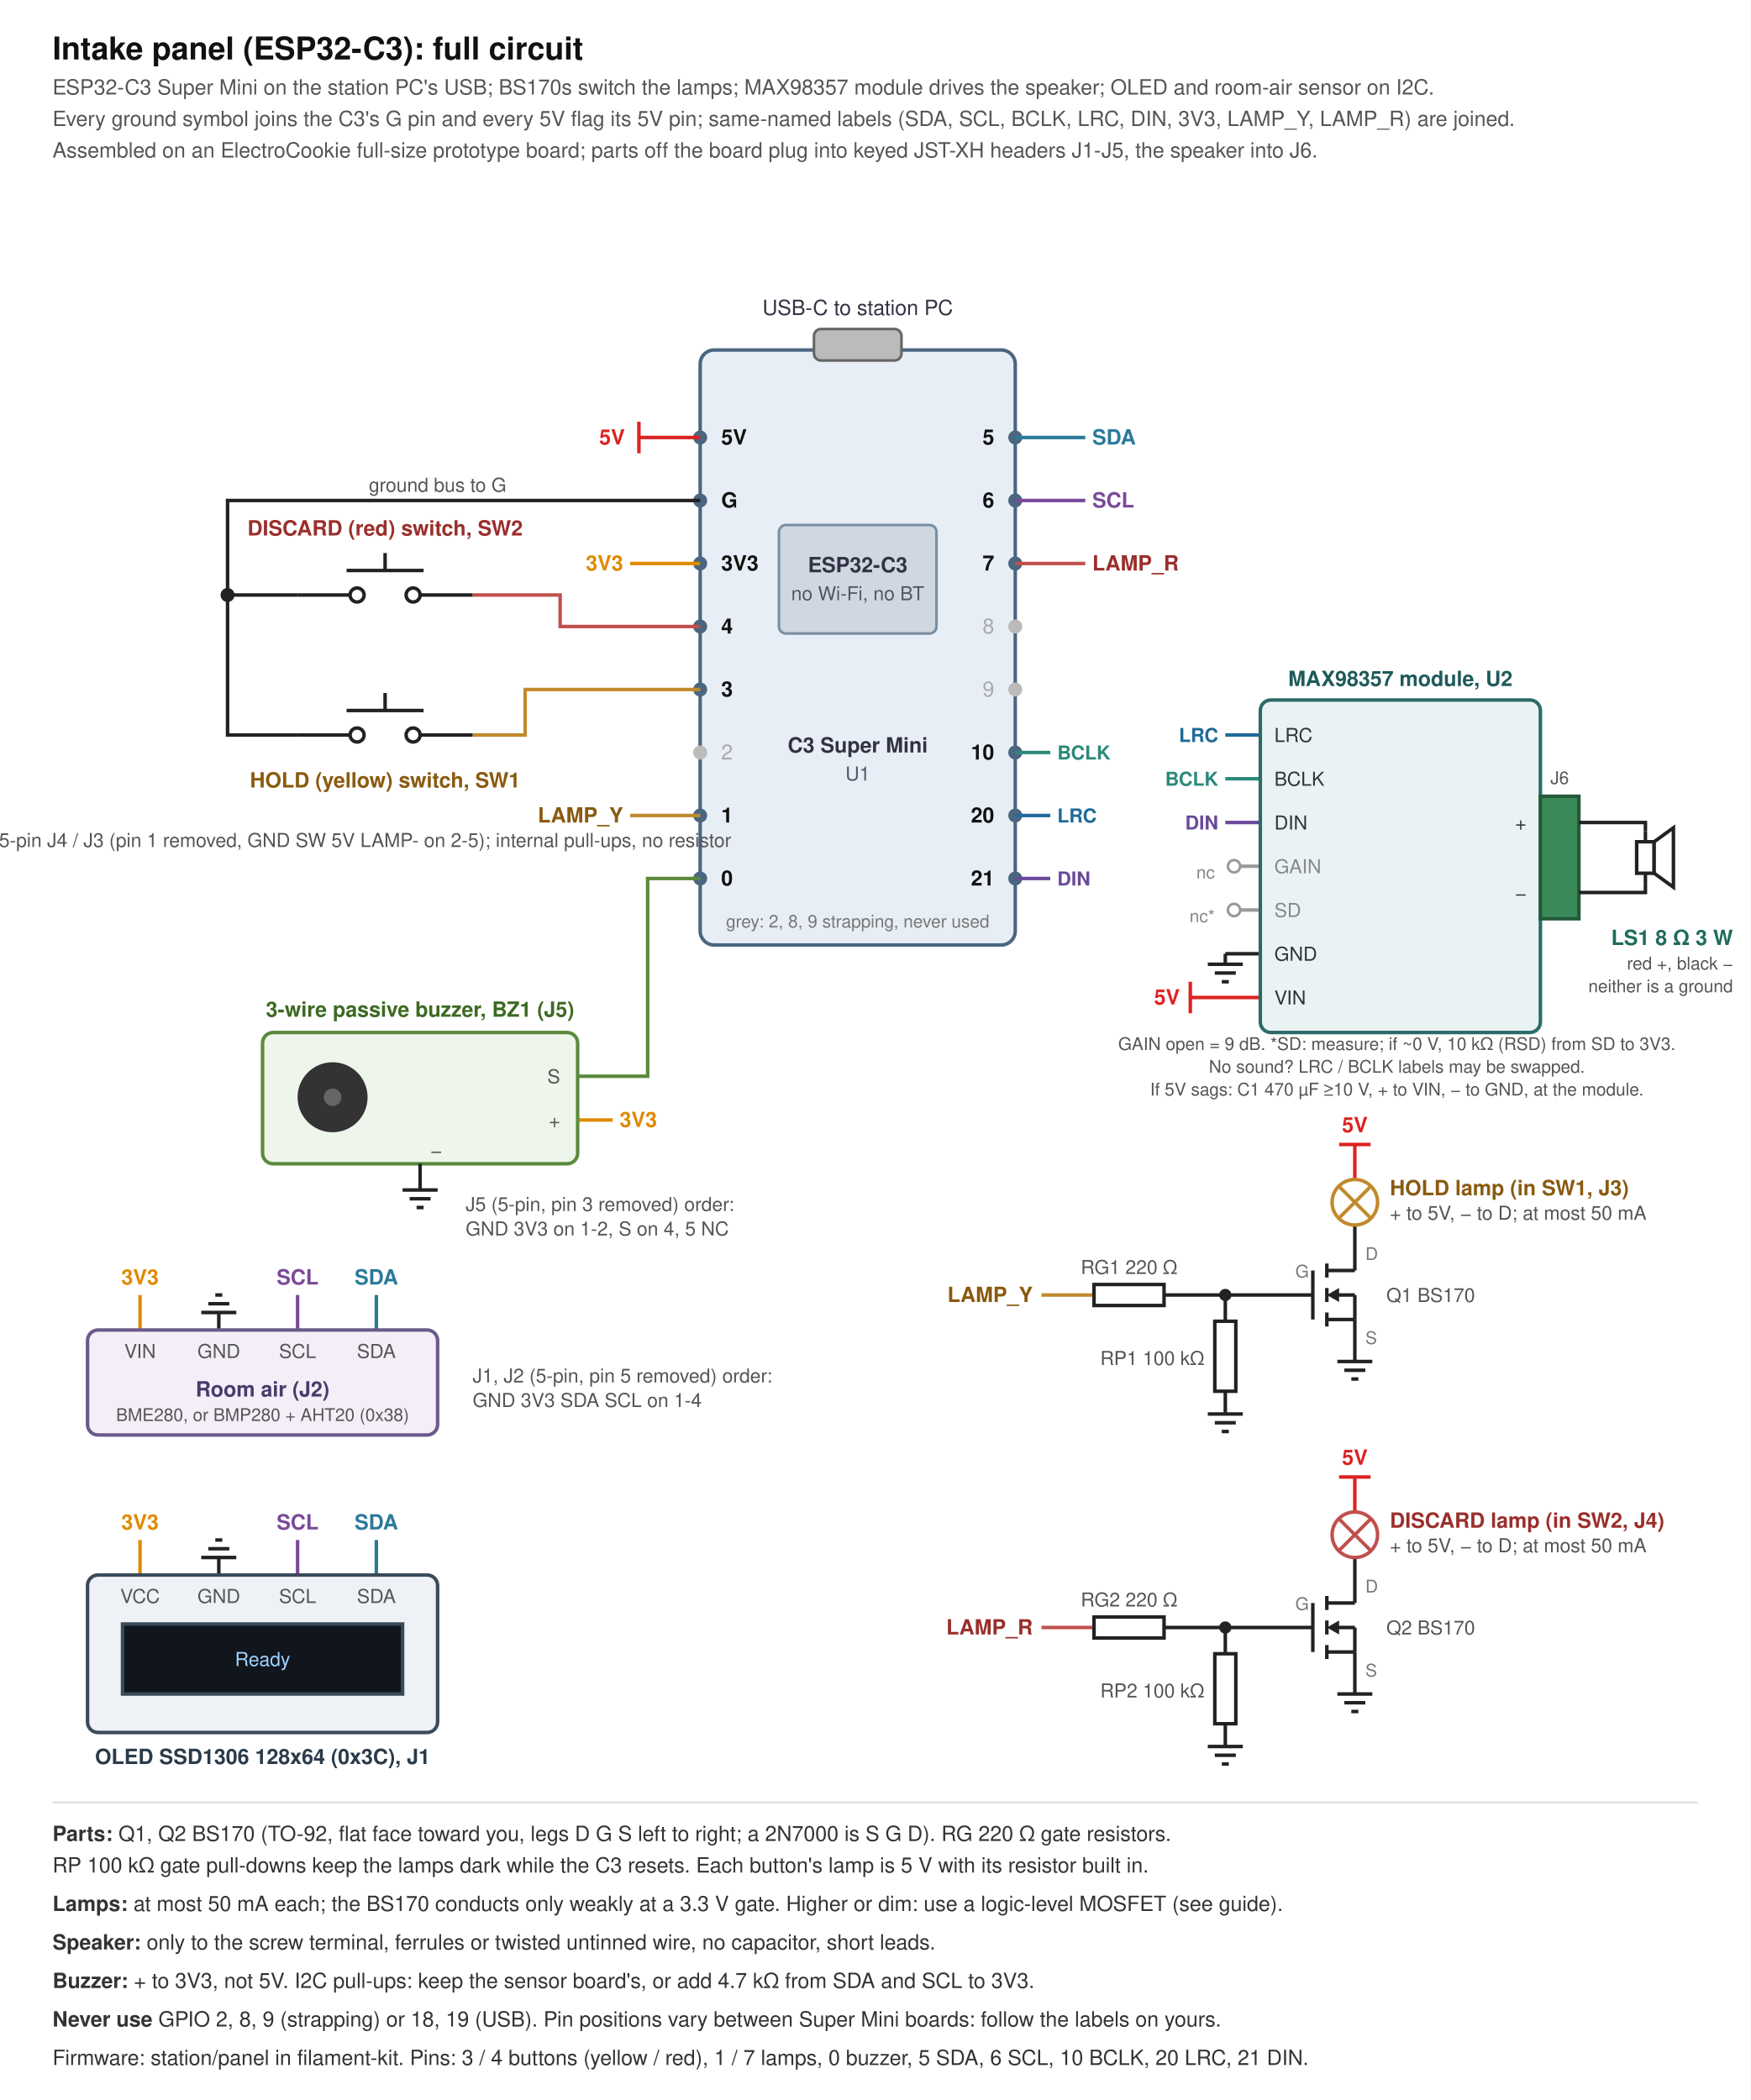
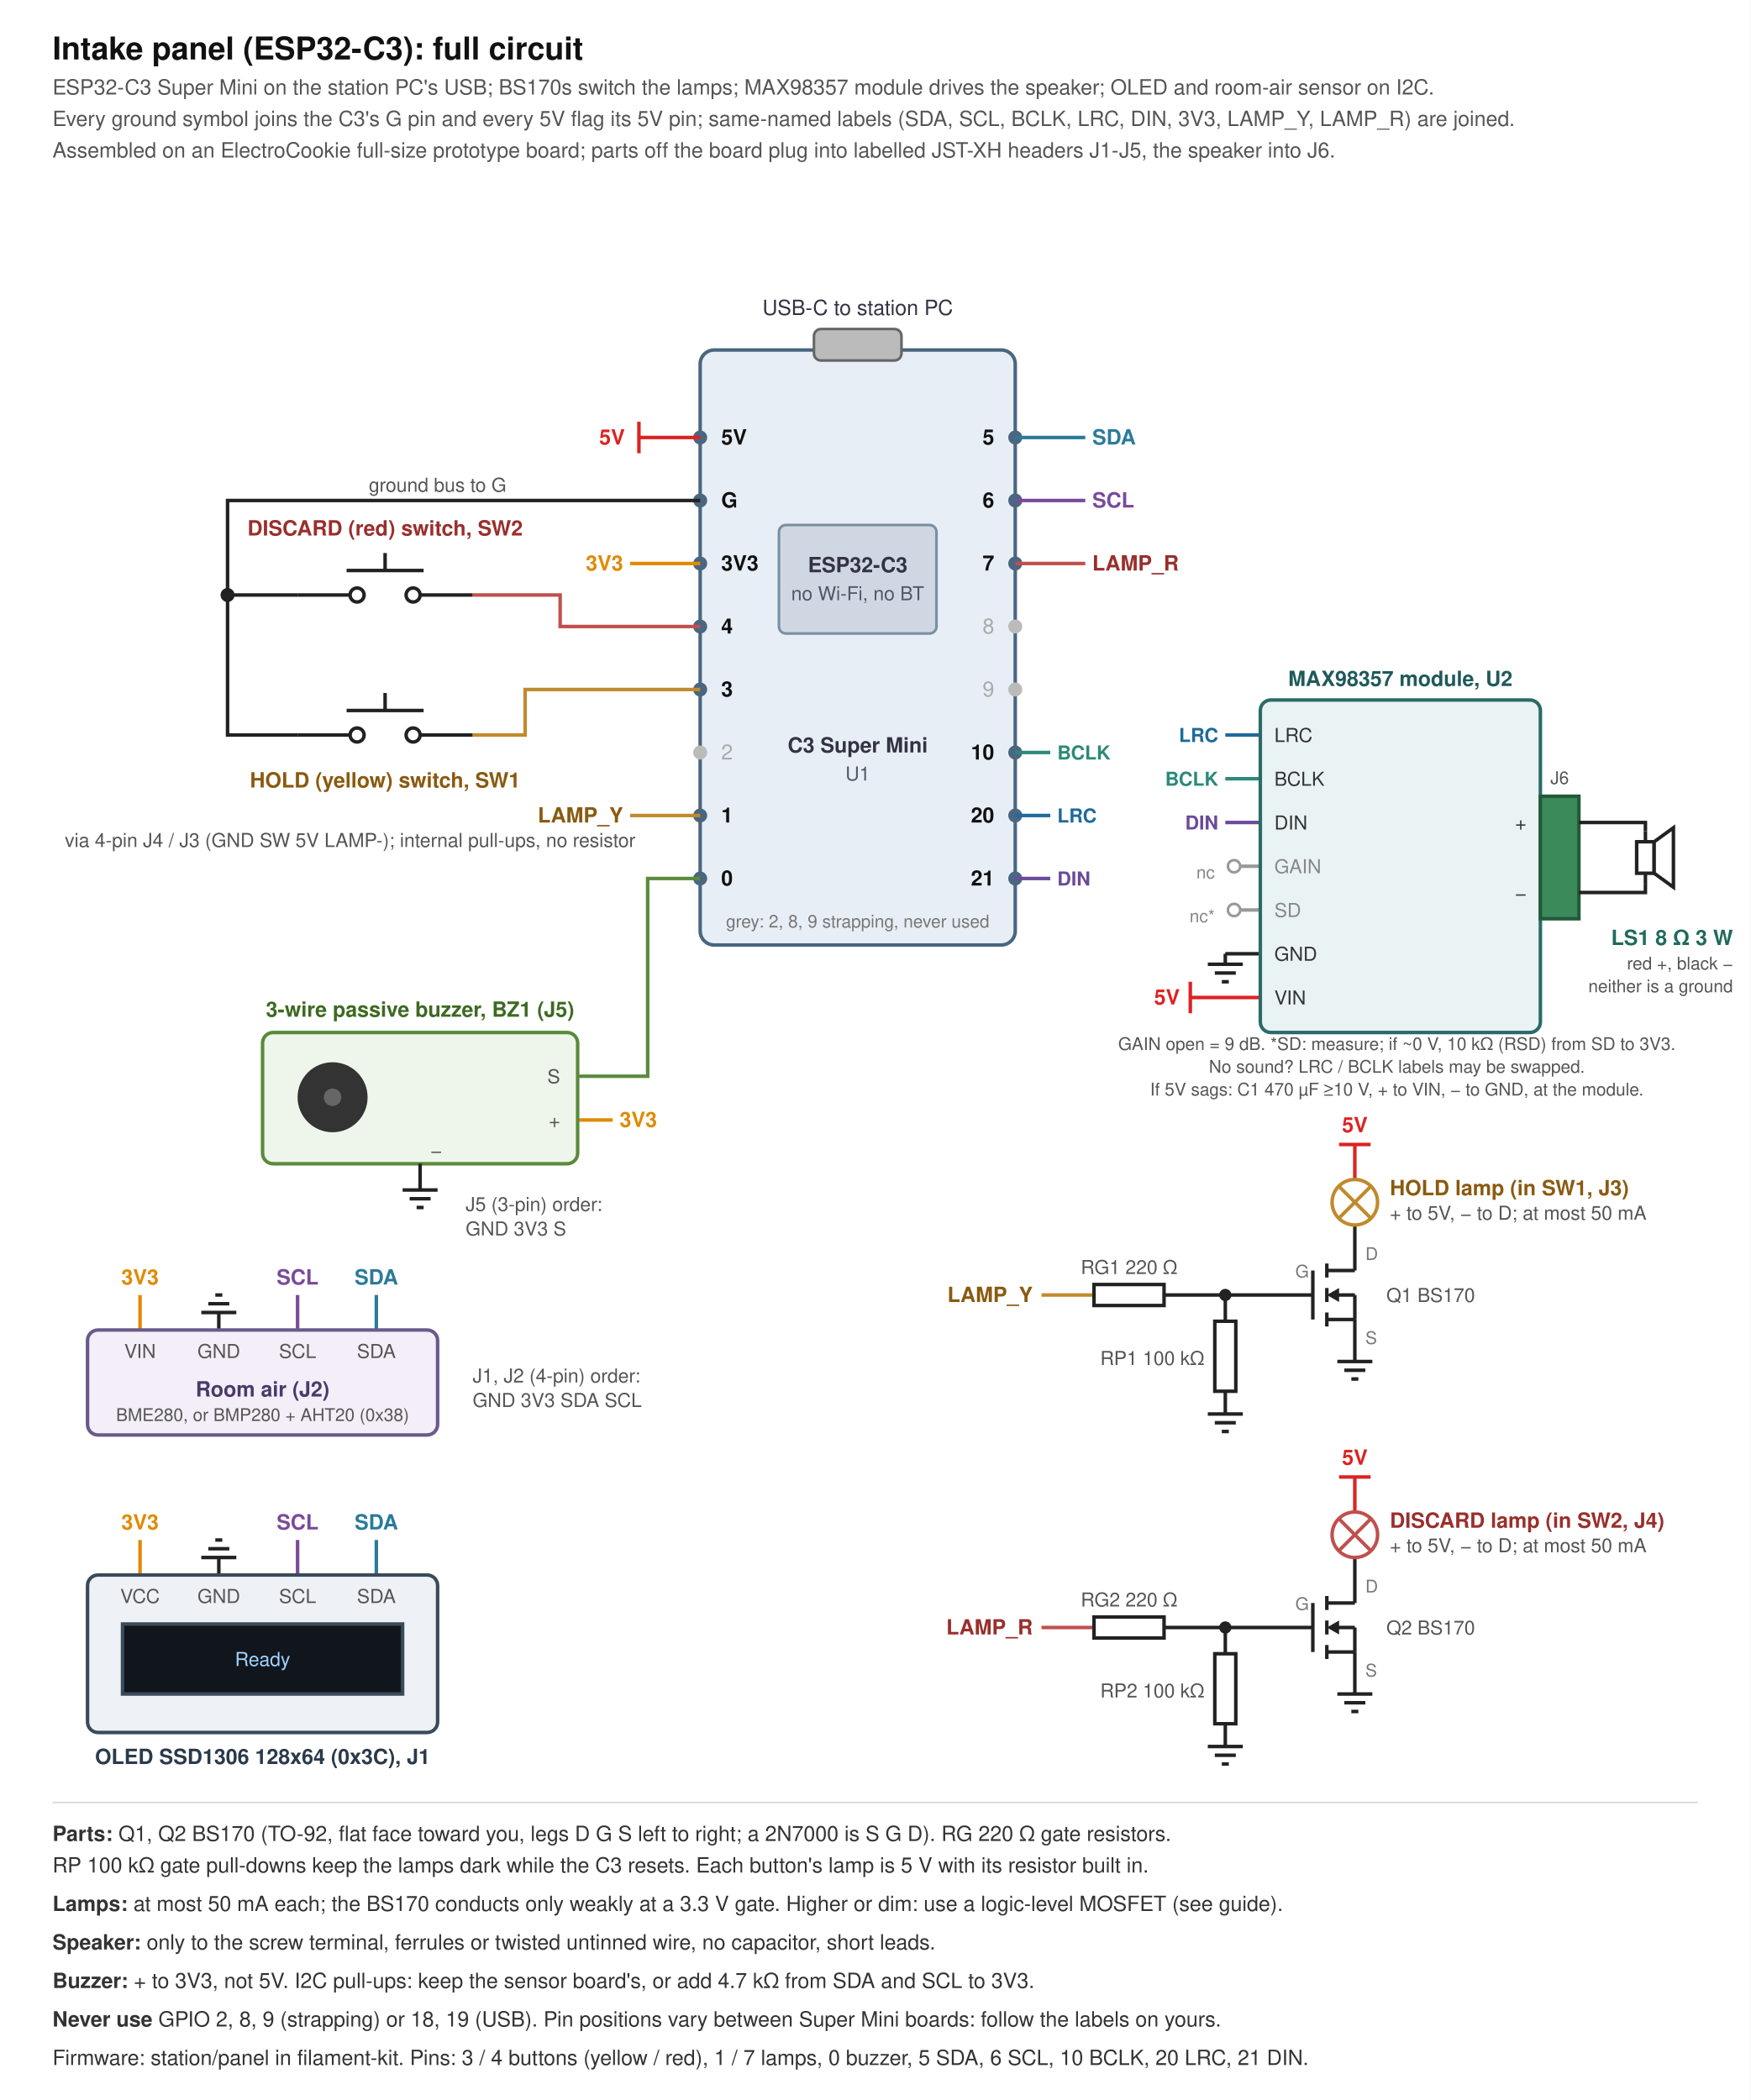
<svg xmlns="http://www.w3.org/2000/svg" viewBox="0 0 1000 1200" font-family="Segoe UI, Helvetica, Arial, sans-serif" font-size="12">
  <rect width="1000" height="1200" fill="#ffffff" />
  <defs>
    <g id="gnd" stroke="#222" stroke-width="2">
      <line x1="-10" y1="0" x2="10" y2="0" />
      <line x1="-6" y1="5" x2="6" y2="5" />
      <line x1="-2" y1="10" x2="2" y2="10" />
    </g>
    <g id="v5" stroke="#d22" stroke-width="2">
      <line x1="-9" y1="0" x2="9" y2="0" />
    </g>
    <g id="nmos" stroke="#222" stroke-width="2" fill="none">
      <line x1="0" y1="-14" x2="0" y2="14" />
      <line x1="8" y1="-18" x2="8" y2="-10" />
      <line x1="8" y1="-4" x2="8" y2="4" />
      <line x1="8" y1="10" x2="8" y2="18" />
      <polyline points="8,-14 24,-14" />
      <polyline points="8,14 24,14" />
      <line x1="24" y1="0" x2="24" y2="14" />
      <line x1="24" y1="0" x2="14" y2="0" />
      <polygon points="8,0 15,-4 15,4" fill="#222" stroke="none" />
    </g>
    <g id="sw" stroke="#222" stroke-width="2" fill="none">
      <line x1="0" y1="0" x2="-30" y2="0" />
      <line x1="-70" y1="0" x2="-100" y2="0" />
      <circle cx="-34" cy="0" r="4" fill="#fff" />
      <circle cx="-66" cy="0" r="4" fill="#fff" />
      <line x1="-72" y1="-14" x2="-28" y2="-14" />
      <line x1="-50" y1="-14" x2="-50" y2="-24" />
    </g>
    <g id="lamp" stroke-width="2">
      <circle cx="0" cy="0" r="13" fill="#fff" />
      <line x1="-9" y1="-9" x2="9" y2="9" />
      <line x1="9" y1="-9" x2="-9" y2="9" />
    </g>
    <g id="spk" stroke="#222" stroke-width="2" fill="#fff">
      <line x1="0" y1="0" x2="0" y2="6" />
      <line x1="0" y1="24" x2="0" y2="30" />
      <rect x="-5" y="6" width="10" height="18" />
      <polygon points="5,6 16,-2 16,32 5,24" />
    </g>
  </defs>
  <text x="30" y="34" font-size="18" font-weight="600" fill="#111">Intake panel (ESP32-C3): full circuit</text>
  <text x="30" y="54" fill="#555">ESP32-C3 Super Mini on the station PC's USB; BS170s switch the lamps; MAX98357 module drives the speaker; OLED and room-air sensor on I2C.</text>
  <text x="30" y="72" fill="#555">Every ground symbol joins the C3's G pin and every 5V flag its 5V pin; same-named labels (SDA, SCL, BCLK, LRC, DIN, 3V3, LAMP_Y, LAMP_R) are joined.</text>
-   <text x="30" y="90" fill="#555">Assembled on an ElectroCookie full-size prototype board; parts off the board plug into keyed JST-XH headers J1-J5, the speaker into J6.</text>
+   <text x="30" y="90" fill="#555">Assembled on an ElectroCookie full-size prototype board; parts off the board plug into labelled JST-XH headers J1-J5, the speaker into J6.</text>
  <rect x="400" y="200" width="180" height="340" rx="8" fill="#e8eef5" stroke="#4a6680" stroke-width="2" />
  <rect x="465" y="188" width="50" height="18" rx="4" fill="#bbb" stroke="#666" stroke-width="1.5" />
  <text x="490" y="180" text-anchor="middle" fill="#334">USB-C to station PC</text>
  <rect x="445" y="300" width="90" height="62" rx="4" fill="#cfd8e2" stroke="#7a8fa3" stroke-width="1.5" />
  <text x="490" y="327" text-anchor="middle" fill="#334" font-weight="600">ESP32-C3</text>
  <text x="490" y="343" text-anchor="middle" fill="#556" font-size="11">no Wi-Fi, no BT</text>
  <text x="490" y="430" text-anchor="middle" fill="#334" font-weight="600">C3 Super Mini</text>
  <text x="490" y="446" text-anchor="middle" fill="#556" font-size="11">U1</text>
  <g font-size="12">
    <text x="412" y="254" font-weight="700" fill="#111">5V</text>
    <text x="412" y="290" font-weight="700" fill="#111">G</text>
    <text x="412" y="326" font-weight="700" fill="#111">3V3</text>
    <text x="412" y="362" font-weight="700" fill="#111">4</text>
    <text x="412" y="398" font-weight="700" fill="#111">3</text>
    <text x="412" y="434" fill="#aaa">2</text>
    <text x="412" y="470" font-weight="700" fill="#111">1</text>
    <text x="412" y="506" font-weight="700" fill="#111">0</text>
    <text x="568" y="254" text-anchor="end" font-weight="700" fill="#111">5</text>
    <text x="568" y="290" text-anchor="end" font-weight="700" fill="#111">6</text>
    <text x="568" y="326" text-anchor="end" font-weight="700" fill="#111">7</text>
    <text x="568" y="362" text-anchor="end" fill="#aaa">8</text>
    <text x="568" y="398" text-anchor="end" fill="#aaa">9</text>
    <text x="568" y="434" text-anchor="end" font-weight="700" fill="#111">10</text>
    <text x="568" y="470" text-anchor="end" font-weight="700" fill="#111">20</text>
    <text x="568" y="506" text-anchor="end" font-weight="700" fill="#111">21</text>
  </g>
  <g fill="#4a6680">
    <circle cx="400" cy="250" r="4" />
    <circle cx="400" cy="286" r="4" />
    <circle cx="400" cy="322" r="4" />
    <circle cx="400" cy="358" r="4" />
    <circle cx="400" cy="394" r="4" />
    <circle cx="400" cy="430" r="4" fill="#bbb" />
    <circle cx="400" cy="466" r="4" />
    <circle cx="400" cy="502" r="4" />
    <circle cx="580" cy="250" r="4" />
    <circle cx="580" cy="286" r="4" />
    <circle cx="580" cy="322" r="4" />
    <circle cx="580" cy="358" r="4" fill="#bbb" />
    <circle cx="580" cy="394" r="4" fill="#bbb" />
    <circle cx="580" cy="430" r="4" />
    <circle cx="580" cy="466" r="4" />
    <circle cx="580" cy="502" r="4" />
  </g>
  <text x="490" y="530" text-anchor="middle" font-size="10" fill="#777">grey: 2, 8, 9 strapping, never used</text>
  <g stroke-width="2" fill="none">
    <line x1="400" y1="250" x2="365" y2="250" stroke="#d22" />
    <line x1="365" y1="241" x2="365" y2="259" stroke="#d22" />
    <line x1="400" y1="322" x2="360" y2="322" stroke="#e08a00" />
    <polyline points="400,358 320,358 320,340 270,340" stroke="#c0504d" />
    <polyline points="400,394 300,394 300,420 270,420" stroke="#c08a2c" />
    <polyline points="400,286 130,286 130,420 170,420" stroke="#222" />
    <line x1="170" y1="340" x2="130" y2="340" stroke="#222" />
    <line x1="400" y1="466" x2="360" y2="466" stroke="#c08a2c" />
  </g>
  <use href="#sw" x="270" y="340" />
  <use href="#sw" x="270" y="420" />
  <circle cx="130" cy="340" r="4" fill="#222" />
  <text x="357" y="254" text-anchor="end" fill="#d22" font-weight="600">5V</text>
  <text x="356" y="326" text-anchor="end" font-weight="700" fill="#e08a00">3V3</text>
  <text x="356" y="470" text-anchor="end" font-weight="700" fill="#8a5a10">LAMP_Y</text>
  <text x="220" y="306" text-anchor="middle" font-weight="600" fill="#9a2f2c">DISCARD (red) switch, SW2</text>
  <text x="220" y="450" text-anchor="middle" font-weight="600" fill="#8a5a10">HOLD (yellow) switch, SW1</text>
-   <text x="200" y="484" text-anchor="middle" font-size="11" fill="#555">via 5-pin J4 / J3 (pin 1 removed, GND SW 5V LAMP- on 2-5); internal pull-ups, no resistor</text>
+   <text x="200" y="484" text-anchor="middle" font-size="11" fill="#555">via 4-pin J4 / J3 (GND SW 5V LAMP-); internal pull-ups, no resistor</text>
  <text x="250" y="281" text-anchor="middle" font-size="11" fill="#555">ground bus to G</text>
  <g stroke-width="2" fill="none">
    <polyline points="400,502 370,502 370,615 330,615" stroke="#5a8a3c" />
    <line x1="330" y1="640" x2="350" y2="640" stroke="#e08a00" />
    <rect x="150" y="590" width="180" height="75" rx="6" fill="#eef5ea" stroke="#5a8a3c" />
    <line x1="240" y1="665" x2="240" y2="680" stroke="#222" />
  </g>
  <circle cx="190" cy="627" r="20" fill="#333" />
  <circle cx="190" cy="627" r="5" fill="#666" />
  <use href="#gnd" x="240" y="680" />
  <text x="240" y="581" text-anchor="middle" font-weight="600" fill="#3d6a22">3-wire passive buzzer, BZ1 (J5)</text>
  <text x="320" y="619" text-anchor="end" font-size="11" fill="#555">S</text>
  <text x="320" y="644" text-anchor="end" font-size="11" fill="#555">+</text>
  <text x="246" y="661" font-size="11" fill="#555">−</text>
  <text x="354" y="644" font-weight="700" fill="#e08a00">3V3</text>
-   <text x="266" y="692" font-size="11" fill="#555">J5 (5-pin, pin 3 removed) order:</text>
-   <text x="266" y="706" font-size="11" fill="#555">GND 3V3 on 1-2, S on 4, 5 NC</text>
+   <text x="266" y="692" font-size="11" fill="#555">J5 (3-pin) order:</text>
+   <text x="266" y="706" font-size="11" fill="#555">GND 3V3 S</text>
  <g stroke-width="2" fill="none">
    <line x1="580" y1="250" x2="620" y2="250" stroke="#2c7a9a" />
    <line x1="580" y1="286" x2="620" y2="286" stroke="#7a4a9a" />
    <line x1="580" y1="322" x2="620" y2="322" stroke="#c0504d" />
  </g>
  <text x="624" y="254" font-weight="700" fill="#2c7a9a">SDA</text>
  <text x="624" y="290" font-weight="700" fill="#7a4a9a">SCL</text>
  <text x="624" y="326" font-weight="700" fill="#9a2f2c">LAMP_R</text>
  <g stroke-width="2" fill="none">
    <line x1="580" y1="430" x2="600" y2="430" stroke="#2c8a7a" />
    <line x1="580" y1="466" x2="600" y2="466" stroke="#1f6a9a" />
    <line x1="580" y1="502" x2="600" y2="502" stroke="#6a4a9a" />
    <line x1="700" y1="420" x2="720" y2="420" stroke="#1f6a9a" />
    <line x1="700" y1="445" x2="720" y2="445" stroke="#2c8a7a" />
    <line x1="700" y1="470" x2="720" y2="470" stroke="#6a4a9a" />
    <line x1="720" y1="495" x2="705" y2="495" stroke="#999" />
    <line x1="720" y1="520" x2="705" y2="520" stroke="#999" />
    <line x1="720" y1="545" x2="700" y2="545" stroke="#222" />
    <line x1="700" y1="545" x2="700" y2="551" stroke="#222" />
    <line x1="720" y1="570" x2="680" y2="570" stroke="#d22" />
    <line x1="680" y1="561" x2="680" y2="579" stroke="#d22" />
    <rect x="720" y="400" width="160" height="190" rx="6" fill="#eaf3f3" stroke="#2c6a6a" />
    <rect x="880" y="455" width="22" height="70" fill="#3a8a5a" stroke="#235a3a" />
    <polyline points="902,470 940,470 940,475" stroke="#222" />
    <polyline points="902,510 940,510 940,505" stroke="#222" />
  </g>
  <circle cx="705" cy="495" r="3.5" fill="#fff" stroke="#999" stroke-width="1.5" />
  <circle cx="705" cy="520" r="3.5" fill="#fff" stroke="#999" stroke-width="1.5" />
  <use href="#gnd" x="700" y="551" />
  <use href="#spk" x="940" y="475" />
  <g font-size="11" fill="#333">
    <text x="728" y="424">LRC</text>
    <text x="728" y="449">BCLK</text>
    <text x="728" y="474">DIN</text>
    <text x="728" y="499" fill="#888">GAIN</text>
    <text x="728" y="524" fill="#888">SD</text>
    <text x="728" y="549">GND</text>
    <text x="728" y="574">VIN</text>
  </g>
  <text x="872" y="474" text-anchor="end" font-size="11" fill="#333">+</text>
  <text x="872" y="514" text-anchor="end" font-size="11" fill="#333">−</text>
  <text x="800" y="392" text-anchor="middle" font-weight="600" fill="#1f5a5a">MAX98357 module, U2</text>
  <text x="694" y="502" text-anchor="end" font-size="10" fill="#888">nc</text>
  <text x="694" y="527" text-anchor="end" font-size="10" fill="#888">nc*</text>
  <text x="674" y="574" text-anchor="end" fill="#d22" font-weight="600">5V</text>
  <g font-weight="700" font-size="11">
    <text x="604" y="434" fill="#2c8a7a">BCLK</text>
    <text x="604" y="470" fill="#1f6a9a">LRC</text>
    <text x="604" y="506" fill="#6a4a9a">DIN</text>
    <text x="696" y="424" text-anchor="end" fill="#1f6a9a">LRC</text>
    <text x="696" y="449" text-anchor="end" fill="#2c8a7a">BCLK</text>
    <text x="696" y="474" text-anchor="end" fill="#6a4a9a">DIN</text>
  </g>
  <text x="798" y="600" text-anchor="middle" font-size="10" fill="#555">GAIN open = 9 dB. *SD: measure; if ~0 V, 10 kΩ (RSD) from SD to 3V3.</text>
  <text x="798" y="613" text-anchor="middle" font-size="10" fill="#555">No sound? LRC / BCLK labels may be swapped.</text>
  <text x="798" y="626" text-anchor="middle" font-size="10" fill="#555">If 5V sags: C1 470 µF ≥10 V, + to VIN, − to GND, at the module.</text>
  <text x="891" y="448" text-anchor="middle" font-size="10" fill="#555">J6</text>
  <text x="990" y="540" text-anchor="end" font-weight="600" fill="#1f6a5c">LS1 8 Ω 3 W</text>
  <text x="990" y="554" text-anchor="end" font-size="10" fill="#555">red +, black −</text>
  <text x="990" y="567" text-anchor="end" font-size="10" fill="#555">neither is a ground</text>
  <g stroke="#222" stroke-width="2" fill="none">
    <line x1="595" y1="740" x2="625" y2="740" stroke="#c08a2c" />
    <rect x="625" y="734" width="40" height="12" fill="#fff" />
    <line x1="665" y1="740" x2="750" y2="740" />
    <line x1="700" y1="740" x2="700" y2="755" />
    <rect x="694" y="755" width="12" height="40" fill="#fff" />
    <line x1="700" y1="795" x2="700" y2="808" />
    <line x1="774" y1="726" x2="774" y2="700" />
    <line x1="774" y1="674" x2="774" y2="654" stroke="#d22" />
    <line x1="774" y1="754" x2="774" y2="778" />
  </g>
  <circle cx="700" cy="740" r="3.5" fill="#222" />
  <use href="#nmos" x="750" y="740" />
  <use href="#lamp" x="774" y="687" stroke="#c08a2c" />
  <use href="#v5" x="774" y="654" />
  <use href="#gnd" x="774" y="778" />
  <use href="#gnd" x="700" y="808" />
  <text x="774" y="647" text-anchor="middle" fill="#d22" font-weight="600">5V</text>
  <text x="590" y="744" text-anchor="end" font-weight="700" fill="#8a5a10">LAMP_Y</text>
  <text x="645" y="728" text-anchor="middle" font-size="11" fill="#555">RG1 220 Ω</text>
  <text x="688" y="780" text-anchor="end" font-size="11" fill="#555">RP1 100 kΩ</text>
  <text x="792" y="744" font-size="11" fill="#555">Q1 BS170</text>
  <text x="780" y="720" font-size="10" fill="#777">D</text>
  <text x="780" y="768" font-size="10" fill="#777">S</text>
  <text x="740" y="730" font-size="10" fill="#777">G</text>
  <text x="794" y="683" font-weight="600" fill="#8a5a10">HOLD lamp (in SW1, J3)</text>
  <text x="794" y="697" font-size="11" fill="#555">+ to 5V, − to D; at most 50 mA</text>
  <g stroke="#222" stroke-width="2" fill="none">
    <line x1="595" y1="930" x2="625" y2="930" stroke="#c0504d" />
    <rect x="625" y="924" width="40" height="12" fill="#fff" />
    <line x1="665" y1="930" x2="750" y2="930" />
    <line x1="700" y1="930" x2="700" y2="945" />
    <rect x="694" y="945" width="12" height="40" fill="#fff" />
    <line x1="700" y1="985" x2="700" y2="998" />
    <line x1="774" y1="916" x2="774" y2="890" />
    <line x1="774" y1="864" x2="774" y2="844" stroke="#d22" />
    <line x1="774" y1="944" x2="774" y2="968" />
  </g>
  <circle cx="700" cy="930" r="3.5" fill="#222" />
  <use href="#nmos" x="750" y="930" />
  <use href="#lamp" x="774" y="877" stroke="#c0504d" />
  <use href="#v5" x="774" y="844" />
  <use href="#gnd" x="774" y="968" />
  <use href="#gnd" x="700" y="998" />
  <text x="774" y="837" text-anchor="middle" fill="#d22" font-weight="600">5V</text>
  <text x="590" y="934" text-anchor="end" font-weight="700" fill="#9a2f2c">LAMP_R</text>
  <text x="645" y="918" text-anchor="middle" font-size="11" fill="#555">RG2 220 Ω</text>
  <text x="688" y="970" text-anchor="end" font-size="11" fill="#555">RP2 100 kΩ</text>
  <text x="792" y="934" font-size="11" fill="#555">Q2 BS170</text>
  <text x="780" y="910" font-size="10" fill="#777">D</text>
  <text x="780" y="958" font-size="10" fill="#777">S</text>
  <text x="740" y="920" font-size="10" fill="#777">G</text>
  <text x="794" y="873" font-weight="600" fill="#9a2f2c">DISCARD lamp (in SW2, J4)</text>
  <text x="794" y="887" font-size="11" fill="#555">+ to 5V, − to D; at most 50 mA</text>
  <g stroke-width="2" fill="none">
    <line x1="80" y1="760" x2="80" y2="740" stroke="#e08a00" />
    <line x1="125" y1="760" x2="125" y2="750" stroke="#222" />
    <line x1="170" y1="760" x2="170" y2="740" stroke="#7a4a9a" />
    <line x1="215" y1="760" x2="215" y2="740" stroke="#2c7a9a" />
    <rect x="50" y="760" width="200" height="60" rx="6" fill="#f3eef8" stroke="#6a5a8a" />
  </g>
  <use href="#gnd" x="0" y="0" transform="translate(125 750) rotate(180)" />
  <text x="80" y="734" text-anchor="middle" font-weight="700" fill="#e08a00">3V3</text>
  <text x="170" y="734" text-anchor="middle" font-weight="700" fill="#7a4a9a">SCL</text>
  <text x="215" y="734" text-anchor="middle" font-weight="700" fill="#2c7a9a">SDA</text>
  <g font-size="11" fill="#555">
    <text x="80" y="776" text-anchor="middle">VIN</text>
    <text x="125" y="776" text-anchor="middle">GND</text>
    <text x="170" y="776" text-anchor="middle">SCL</text>
    <text x="215" y="776" text-anchor="middle">SDA</text>
  </g>
  <text x="150" y="798" text-anchor="middle" font-weight="600" fill="#4a3a6a">Room air (J2)</text>
  <text x="150" y="812" text-anchor="middle" font-size="10" fill="#555">BME280, or BMP280 + AHT20 (0x38)</text>
-   <text x="270" y="790" font-size="11" fill="#555">J1, J2 (5-pin, pin 5 removed) order:</text>
-   <text x="270" y="804" font-size="11" fill="#555">GND 3V3 SDA SCL on 1-4</text>
+   <text x="270" y="790" font-size="11" fill="#555">J1, J2 (4-pin) order:</text>
+   <text x="270" y="804" font-size="11" fill="#555">GND 3V3 SDA SCL</text>
  <g stroke-width="2" fill="none">
    <line x1="80" y1="900" x2="80" y2="880" stroke="#e08a00" />
    <line x1="125" y1="900" x2="125" y2="890" stroke="#222" />
    <line x1="170" y1="900" x2="170" y2="880" stroke="#7a4a9a" />
    <line x1="215" y1="900" x2="215" y2="880" stroke="#2c7a9a" />
    <rect x="50" y="900" width="200" height="90" rx="6" fill="#eef1f5" stroke="#3a4a5a" />
    <rect x="70" y="928" width="160" height="40" fill="#10161c" stroke="#3a4a5a" />
  </g>
  <use href="#gnd" x="0" y="0" transform="translate(125 890) rotate(180)" />
  <text x="80" y="874" text-anchor="middle" font-weight="700" fill="#e08a00">3V3</text>
  <text x="170" y="874" text-anchor="middle" font-weight="700" fill="#7a4a9a">SCL</text>
  <text x="215" y="874" text-anchor="middle" font-weight="700" fill="#2c7a9a">SDA</text>
  <g font-size="11" fill="#555">
    <text x="80" y="916" text-anchor="middle">VCC</text>
    <text x="125" y="916" text-anchor="middle">GND</text>
    <text x="170" y="916" text-anchor="middle">SCL</text>
    <text x="215" y="916" text-anchor="middle">SDA</text>
  </g>
  <text x="150" y="952" text-anchor="middle" font-size="11" fill="#9fd3ff">Ready</text>
  <text x="150" y="1008" text-anchor="middle" font-weight="600" fill="#2a3a4a">OLED SSD1306 128x64 (0x3C), J1</text>
  <line x1="30" y1="1030" x2="970" y2="1030" stroke="#ddd" />
  <g fill="#333" font-size="12">
    <text x="30" y="1052">
      <tspan font-weight="600">Parts:</tspan> Q1, Q2 BS170 (TO-92, flat face toward you, legs D G S left to right; a 2N7000 is S G D). RG 220 Ω gate resistors.</text>
    <text x="30" y="1070">RP 100 kΩ gate pull-downs keep the lamps dark while the C3 resets. Each button's lamp is 5 V with its resistor built in.</text>
    <text x="30" y="1092">
      <tspan font-weight="600">Lamps:</tspan> at most 50 mA each; the BS170 conducts only weakly at a 3.3 V gate. Higher or dim: use a logic-level MOSFET (see guide).</text>
    <text x="30" y="1114">
      <tspan font-weight="600">Speaker:</tspan> only to the screw terminal, ferrules or twisted untinned wire, no capacitor, short leads.</text>
    <text x="30" y="1136">
      <tspan font-weight="600">Buzzer:</tspan> + to 3V3, not 5V. I2C pull-ups: keep the sensor board's, or add 4.7 kΩ from SDA and SCL to 3V3.</text>
    <text x="30" y="1158">
      <tspan font-weight="600">Never use</tspan> GPIO 2, 8, 9 (strapping) or 18, 19 (USB). Pin positions vary between Super Mini boards: follow the labels on yours.</text>
    <text x="30" y="1180">Firmware: station/panel in filament-kit. Pins: 3 / 4 buttons (yellow / red), 1 / 7 lamps, 0 buzzer, 5 SDA, 6 SCL, 10 BCLK, 20 LRC, 21 DIN.</text>
  </g>
</svg>
